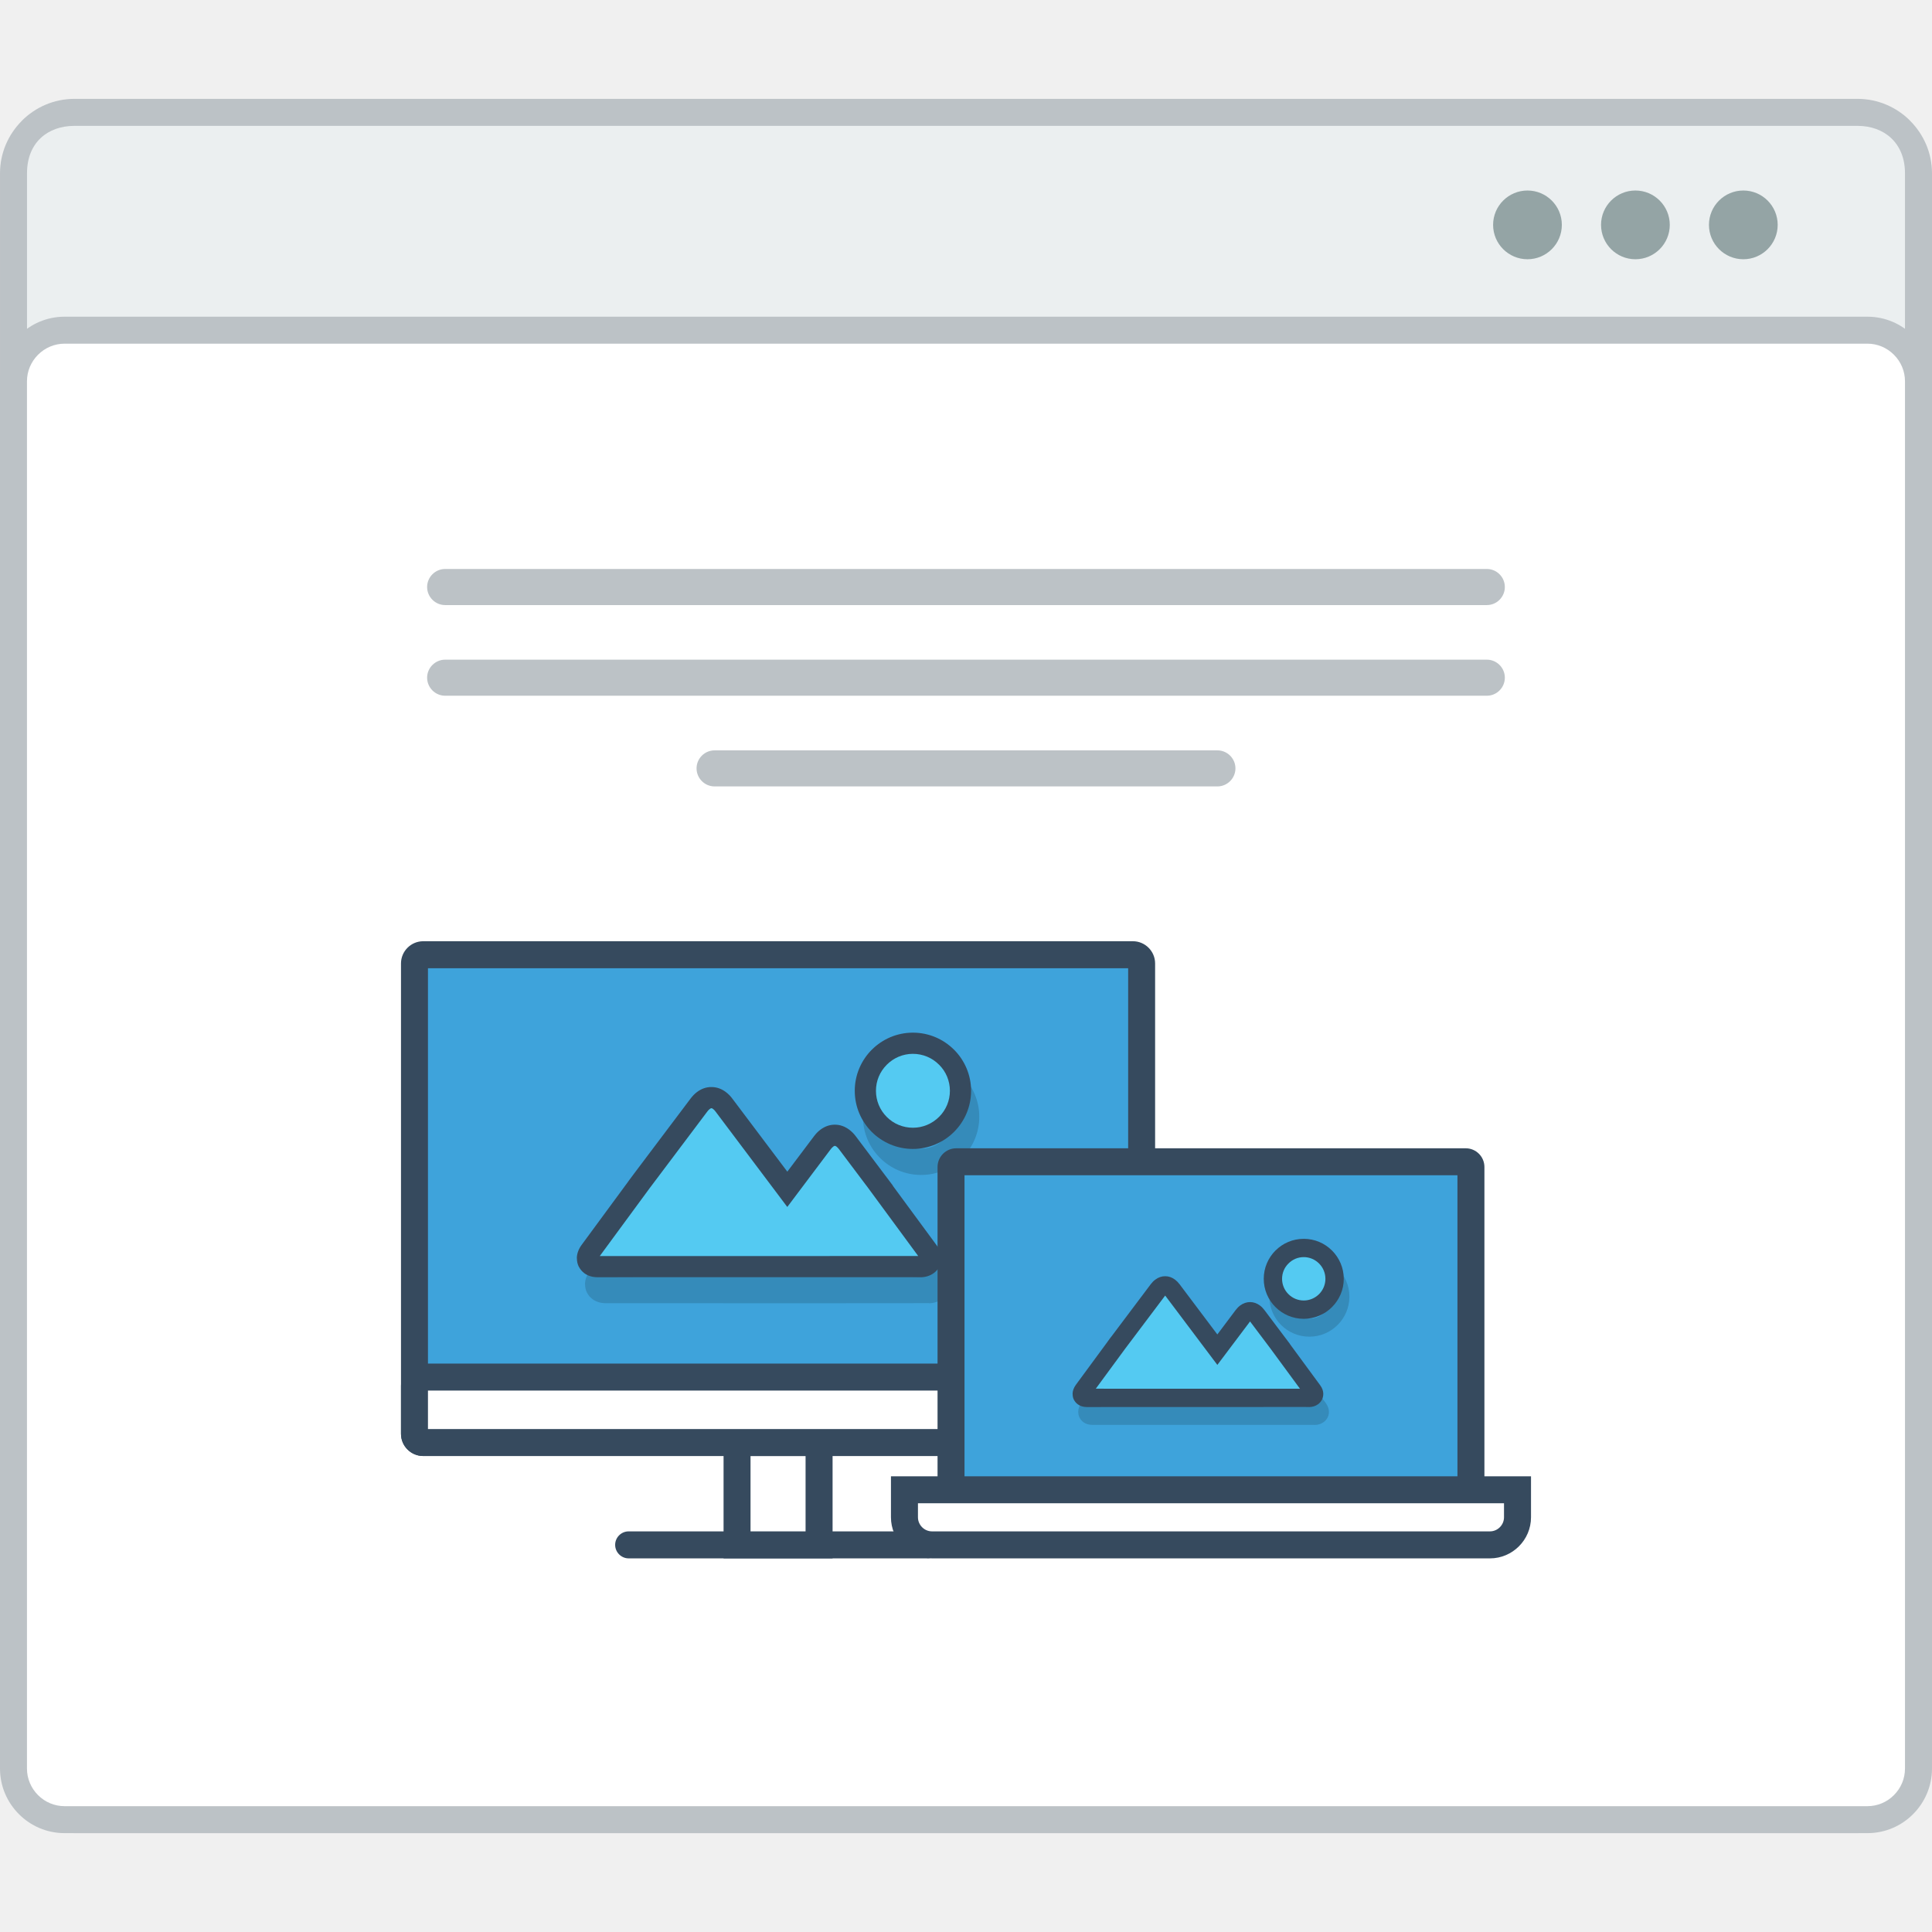
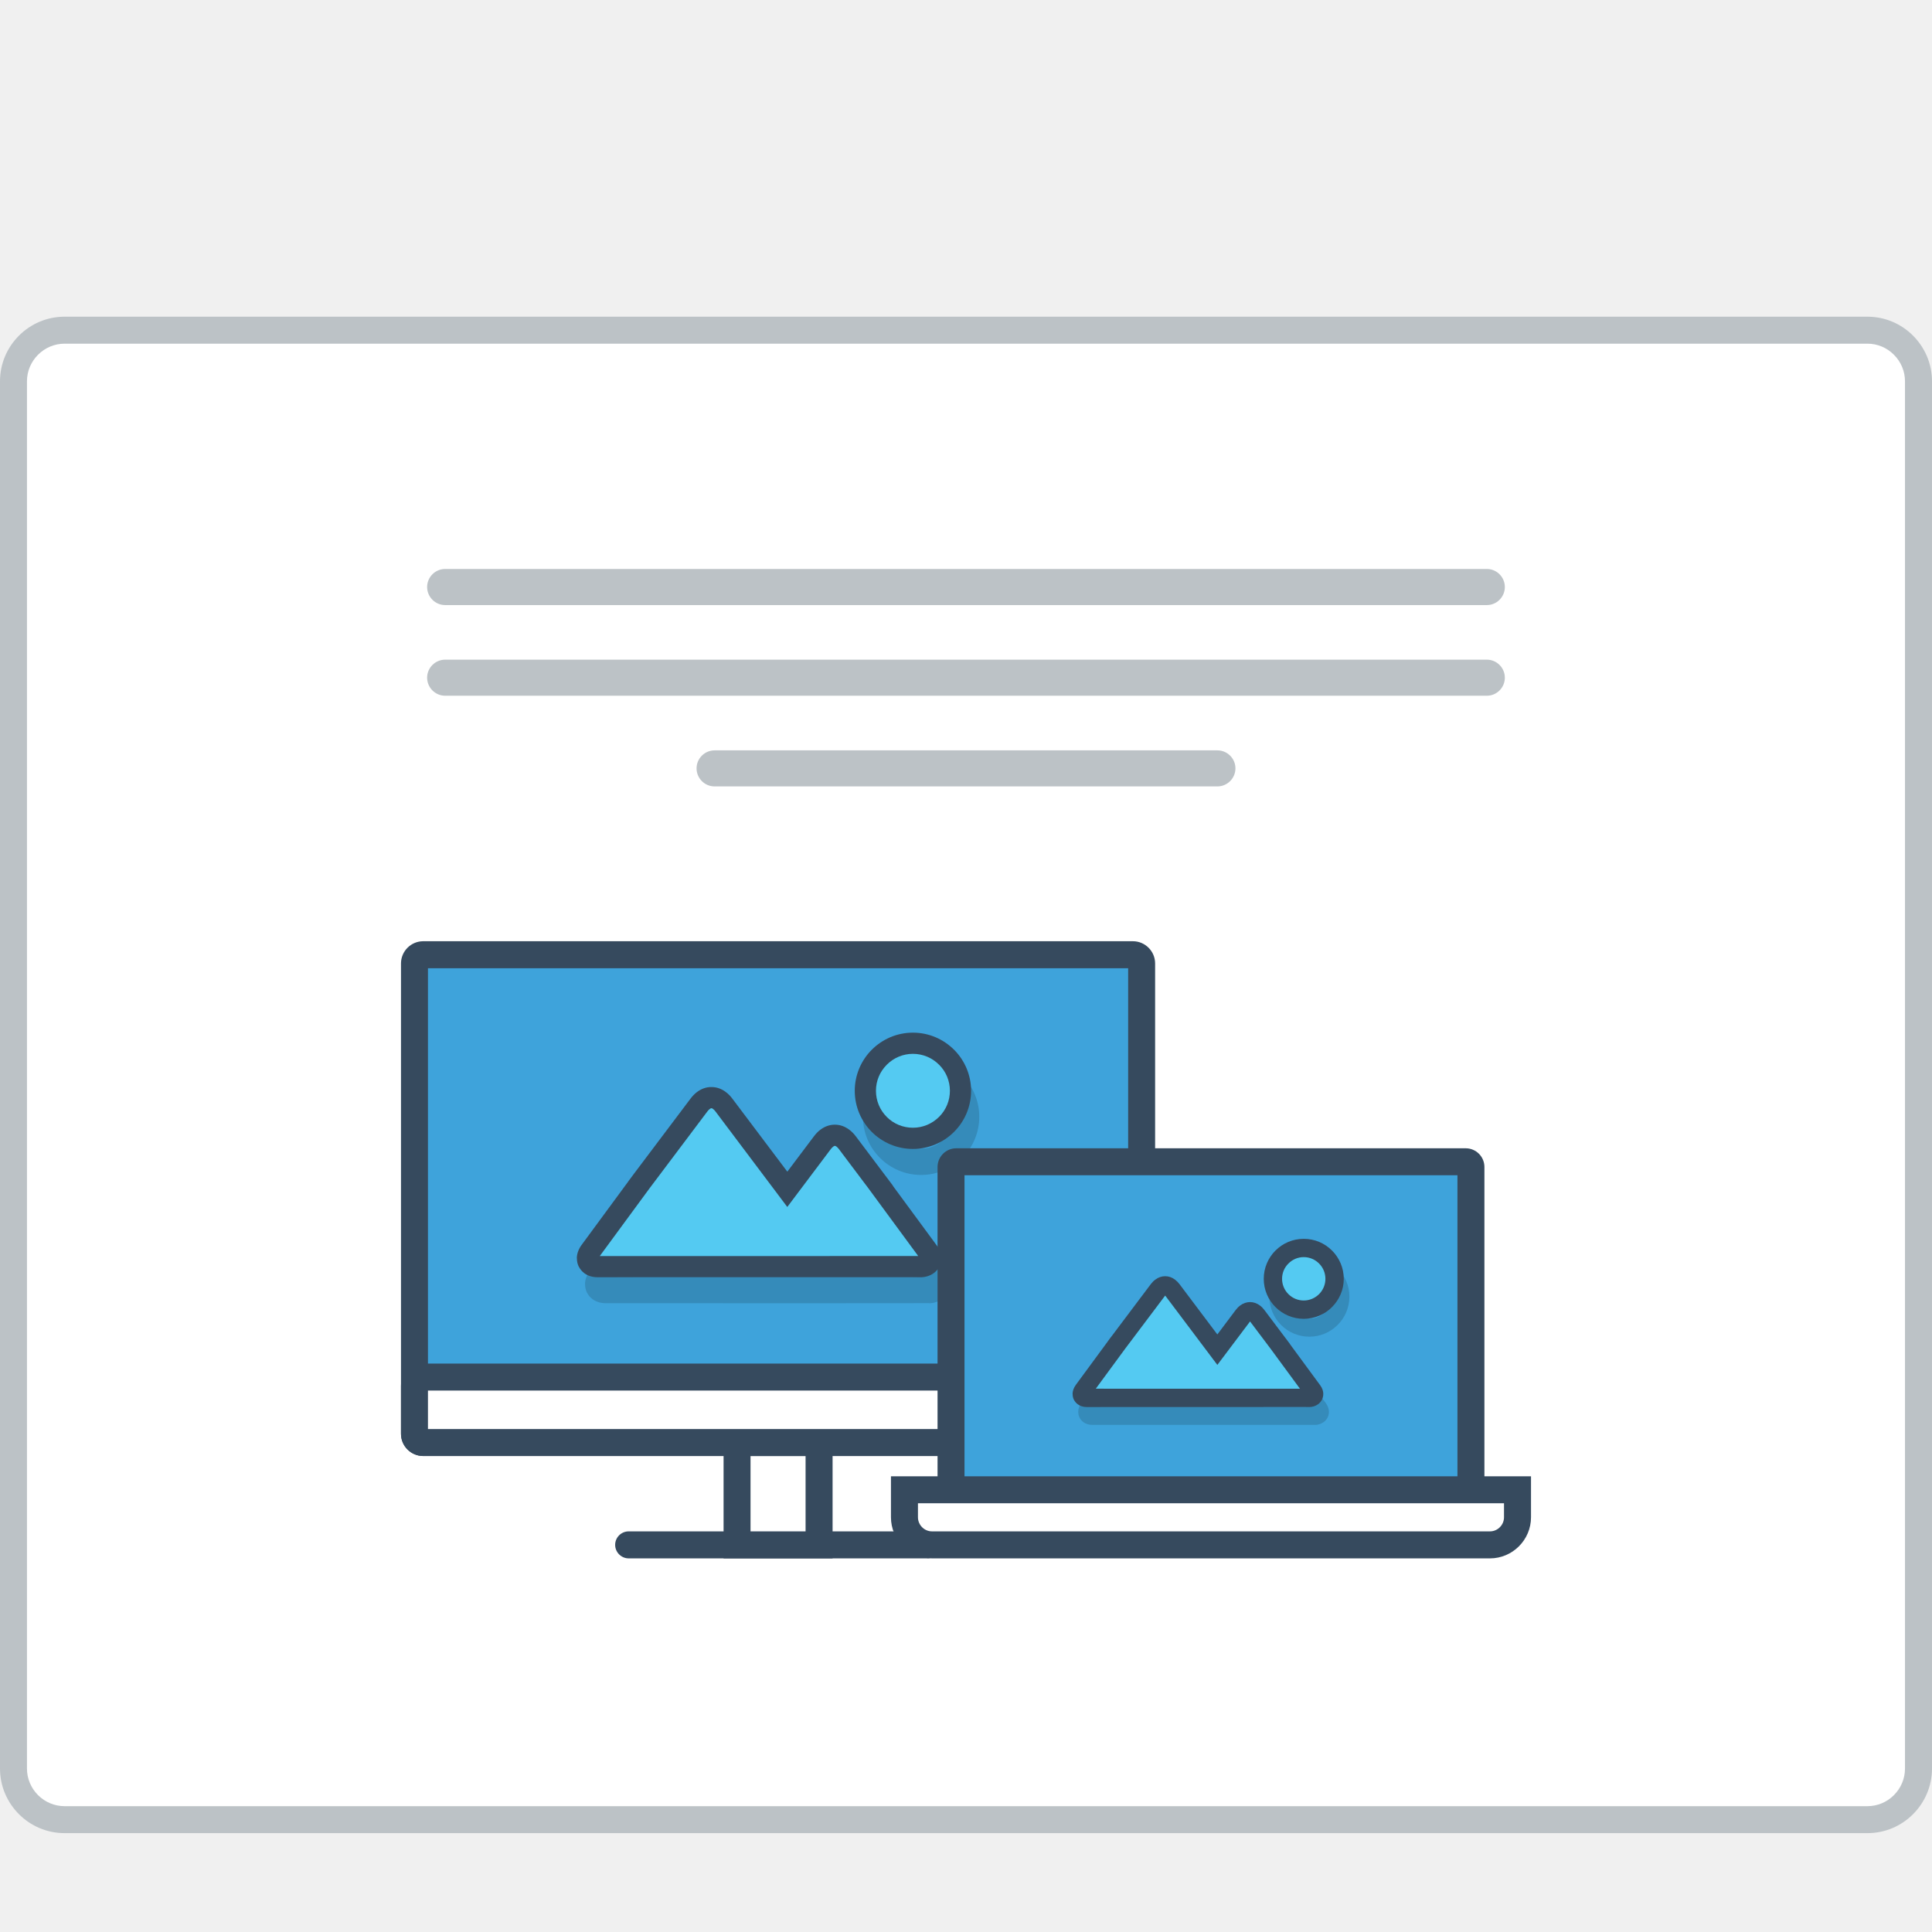
<svg xmlns="http://www.w3.org/2000/svg" version="1.0" id="Layer_1" x="0px" y="0px" width="800px" height="800px" viewBox="200.945 210.11 422.741 379.477" enable-background="new 0 0 800 800" xml:space="preserve">
  <g>
-     <path fill="#BCC2C6" d="M217.224,210.11h390.183c4.478,0,8.554,1.841,11.5,4.788v0.017c2.945,2.946,4.779,7.013,4.779,11.482   v346.91c0,4.469-1.834,8.536-4.779,11.482v0.017c-2.946,2.947-7.022,4.779-11.5,4.779H217.224c-4.486,0-8.553-1.832-11.499-4.779   v-0.017c-2.946-2.946-4.779-7.014-4.779-11.482v-346.91c0-4.47,1.833-8.537,4.779-11.482v-0.017   C208.671,211.951,212.737,210.11,217.224,210.11" />
-     <path fill="#EBEFF0" d="M617.775,226.397v346.91c0,6.536-4.552,10.378-10.369,10.378H217.224c-5.809,0-10.369-3.733-10.369-10.378   v-346.91c0-6.779,4.578-10.378,10.369-10.378h390.183C613.214,216.02,617.775,219.743,617.775,226.397" />
    <path fill="#BCC2C6" d="M215.073,257.775h394.484c3.892,0,7.423,1.582,9.977,4.144c2.561,2.561,4.151,6.093,4.151,9.985v303.562   c0,3.884-1.591,7.416-4.151,9.977c-2.554,2.562-6.085,4.144-9.977,4.144H215.073c-3.884,0-7.424-1.582-9.977-4.144   c-2.562-2.561-4.151-6.093-4.151-9.977V271.904c0-3.893,1.59-7.424,4.151-9.985C207.649,259.357,211.189,257.775,215.073,257.775" />
    <path fill="#FFFFFF" d="M215.073,263.676c-2.185,0-4.26,0.878-5.809,2.427c-1.54,1.541-2.418,3.616-2.418,5.801v303.562   c0,2.177,0.878,4.253,2.418,5.802c1.549,1.548,3.624,2.418,5.809,2.418h394.484c2.185,0,4.26-0.87,5.8-2.418   c1.548-1.549,2.418-3.625,2.418-5.802V271.904c0-2.185-0.87-4.26-2.418-5.801c-1.54-1.557-3.624-2.427-5.8-2.427H215.073z" />
-     <path fill-rule="evenodd" clip-rule="evenodd" fill="#94A4A5" d="M558.786,230.164c4.15,0,7.523,3.365,7.523,7.516   s-3.363,7.524-7.523,7.524c-4.151,0-7.516-3.373-7.516-7.524S554.635,230.164,558.786,230.164 M582.405,230.164   c4.151,0,7.516,3.365,7.516,7.516s-3.364,7.524-7.516,7.524c-4.15,0-7.523-3.373-7.523-7.524S578.255,230.164,582.405,230.164z    M535.175,230.164c4.152,0,7.516,3.365,7.516,7.516s-3.363,7.524-7.516,7.524c-4.151,0-7.524-3.373-7.524-7.524   S531.023,230.164,535.175,230.164z" />
    <path fill-rule="evenodd" clip-rule="evenodd" fill="#364A5E" d="M338.503,523.558h65.375c1.625,0,2.955,1.321,2.955,2.946v0.008   c0,1.615-1.33,2.954-2.955,2.954h-65.375c-1.625,0-2.955-1.339-2.955-2.954v-0.008   C335.548,524.879,336.878,523.558,338.503,523.558" />
    <rect x="359.268" y="501.168" fill-rule="evenodd" clip-rule="evenodd" fill="#364A5E" width="23.854" height="28.298" />
    <rect x="365.169" y="507.068" fill-rule="evenodd" clip-rule="evenodd" fill="#FFFFFF" width="12.043" height="16.489" />
    <path fill-rule="evenodd" clip-rule="evenodd" fill="#364A5E" d="M293.548,394.429h155.293c2.67,0,4.854,2.192,4.854,4.862v102.923   c0,2.678-2.184,4.854-4.854,4.854H293.548c-2.678,0-4.862-2.176-4.862-4.854V399.292   C288.686,396.614,290.87,394.429,293.548,394.429" />
    <rect x="294.587" y="400.338" fill="#3EA3DB" width="153.207" height="100.83" />
    <path opacity="0.15" fill="#010101" d="M407.428,427.899c-1.256-1.255-3.005-2.034-4.938-2.034c-1.925,0-3.675,0.779-4.939,2.034   c-1.254,1.264-2.033,3.013-2.033,4.938c0,1.933,0.779,3.674,2.043,4.938c1.263,1.264,3.005,2.042,4.93,2.042   c1.934,0,3.683-0.778,4.938-2.034c1.263-1.271,2.041-3.013,2.041-4.945C409.469,430.912,408.69,429.163,407.428,427.899    M402.489,420.115c3.506,0,6.687,1.423,8.988,3.724l0.018,0.019c2.302,2.301,3.725,5.474,3.725,8.98s-1.423,6.687-3.725,8.988   l-0.018,0.009c-2.302,2.31-5.482,3.733-8.988,3.733c-3.507,0-6.696-1.424-8.997-3.733c-2.302-2.294-3.726-5.482-3.726-8.997   c0-3.507,1.424-6.68,3.726-8.98l0.008-0.019C395.81,421.538,398.99,420.115,402.489,420.115z M396.396,451.31L396.396,451.31   l0.093,0.116l1.615,2.144l-0.025,0.017l9.659,13.132c0.687,0.938,0.979,1.884,0.979,2.787h-0.009c0,0.703-0.176,1.339-0.478,1.9   c-0.293,0.526-0.694,0.979-1.18,1.331c-0.795,0.585-1.816,0.904-2.847,0.904v-0.018l-24.279,0.018l-46.486-0.01   c-1.113-0.008-2.092-0.326-2.838-0.878c-0.51-0.368-0.929-0.862-1.213-1.432h-0.009c-0.268-0.544-0.418-1.154-0.409-1.816h-0.018   c0-0.954,0.335-1.976,1.055-2.954l10.17-13.836l-0.01-0.017l0.931-1.229l0.116-0.159v0.008l0.017-0.025l12.581-16.723   c0.442-0.586,0.929-1.071,1.438-1.455c0.988-0.746,2.06-1.106,3.173-1.106c1.112,0.01,2.176,0.386,3.138,1.106   c0.519,0.384,0.996,0.869,1.44,1.455l12.002,15.971l5.809-7.726c0.443-0.586,0.929-1.08,1.439-1.466   c0.972-0.719,2.033-1.088,3.156-1.096c1.104-0.009,2.176,0.36,3.154,1.096c0.52,0.386,1.004,0.871,1.44,1.466l6.377,8.47   L396.396,451.31z M401.484,467.898l-9.718-13.191l-0.4-0.561l-5.943-7.892l-0.008-0.026l-0.018,0.026l-6.712,8.921l-1.39,1.842   l-2.293,3.046l-2.285-3.046l-1.39-1.842l-12.905-17.166l-0.018-0.017l-0.017,0.017l-12.187,16.203l-0.368,0.494l-9.7,13.191   l43.791,0.017L401.484,467.898z" />
    <path fill="#364A5E" d="M400.698,414.433c3.506,0,6.687,1.422,8.988,3.724l0.018,0.01c2.302,2.31,3.725,5.49,3.725,8.988   c0,3.507-1.423,6.688-3.725,8.989l-0.018,0.017c-2.302,2.293-5.482,3.717-8.988,3.717c-3.507,0-6.696-1.424-8.998-3.717   c-2.301-2.311-3.725-5.49-3.725-9.006c0-3.498,1.424-6.679,3.725-8.988l0.017-0.01   C394.019,415.854,397.199,414.433,400.698,414.433 M394.604,445.626L394.604,445.626l0.093,0.117l1.614,2.151l-0.024,0.017   l9.659,13.124c0.687,0.937,0.979,1.892,0.979,2.778h-0.009c0,0.703-0.176,1.348-0.478,1.908c-0.293,0.527-0.694,0.972-1.172,1.322   c-0.804,0.586-1.824,0.912-2.854,0.912v-0.008l-24.271,0.008l-46.494-0.008c-1.112,0-2.084-0.318-2.838-0.87   c-0.51-0.385-0.92-0.87-1.213-1.44h-0.009c-0.268-0.543-0.41-1.154-0.41-1.815h-0.017c0-0.955,0.335-1.976,1.055-2.955   l10.17-13.827v-0.017l0.921-1.238l0.116-0.15l0,0l0.017-0.033l12.581-16.707c0.442-0.594,0.929-1.088,1.438-1.473   c0.988-0.736,2.06-1.104,3.173-1.087c1.112,0,2.176,0.367,3.138,1.095c0.519,0.386,1.004,0.871,1.44,1.465l12.01,15.953l5.81-7.717   c0.435-0.586,0.92-1.08,1.431-1.465c0.971-0.728,2.033-1.097,3.154-1.097c1.114,0,2.178,0.36,3.156,1.097   c0.52,0.385,1.004,0.871,1.448,1.465l6.369,8.471L394.604,445.626z" />
    <path fill-rule="evenodd" clip-rule="evenodd" fill="#54CAF2" d="M400.698,419.068c-2.15,0-4.186,0.846-5.75,2.411l0.025-0.017   c-1.523,1.523-2.36,3.54-2.36,5.691c0,2.159,0.845,4.202,2.368,5.725c1.523,1.524,3.566,2.36,5.717,2.36   c2.159,0,4.192-0.846,5.758-2.41l-0.024,0.025c1.522-1.523,2.36-3.541,2.36-5.7c0-2.151-0.838-4.168-2.336-5.675l-0.051-0.042   C404.891,419.914,402.857,419.068,400.698,419.068 M332.183,463.312h45.951l23.72-0.008l-10.89-14.807l-6.453-8.579   c-0.15-0.2-0.327-0.394-0.52-0.543c-0.101-0.067-0.233-0.168-0.367-0.168c-0.135,0-0.269,0.092-0.368,0.168   c-0.201,0.149-0.377,0.351-0.527,0.543l-9.517,12.655l-15.711-20.892c-0.15-0.2-0.317-0.393-0.519-0.543   c-0.101-0.076-0.233-0.168-0.368-0.168c-0.134,0-0.268,0.092-0.368,0.168c-0.2,0.142-0.377,0.343-0.519,0.535l-12.656,16.823   L332.183,463.312z" />
    <path fill-rule="evenodd" clip-rule="evenodd" fill="#364A5E" d="M293.548,486.848h155.293c2.67,0,4.854,2.185,4.854,4.854v10.513   c0,2.669-2.184,4.854-4.854,4.854H293.548c-2.67,0-4.862-2.176-4.862-4.854v-10.513   C288.686,489.032,290.87,486.848,293.548,486.848" />
    <rect x="294.587" y="492.749" fill-rule="evenodd" clip-rule="evenodd" fill="#FFFFFF" width="153.207" height="8.419" />
    <path fill-rule="evenodd" clip-rule="evenodd" fill="#364A5E" d="M410.181,439.734h111.478c2.251,0,4.092,1.832,4.092,4.092v71.863   c0,2.252-1.841,4.085-4.092,4.085H410.181c-2.251,0-4.092-1.833-4.092-4.085v-71.863   C406.089,441.566,407.93,439.734,410.181,439.734" />
    <rect x="411.989" y="445.635" fill="#3EA3DB" width="107.86" height="68.247" />
    <path fill-rule="evenodd" clip-rule="evenodd" fill="#364A5E" d="M395.894,511.505h140.051v8.973c0,4.938-4.042,8.988-8.98,8.988   h-122.09c-4.938,0-8.98-4.05-8.98-8.988V511.505z" />
    <path fill-rule="evenodd" clip-rule="evenodd" fill="#FFFFFF" d="M401.803,517.405v3.072c0,1.682,1.389,3.08,3.071,3.08h122.09   c1.683,0,3.072-1.398,3.072-3.08v-3.072H401.803z" />
    <path opacity="0.15" fill="#010101" d="M490.849,468.802c-0.87-0.862-2.067-1.397-3.398-1.397c-1.33,0-2.527,0.535-3.398,1.397   c-0.861,0.871-1.397,2.076-1.397,3.398c0,1.33,0.536,2.528,1.397,3.398c0.871,0.87,2.076,1.405,3.398,1.405   c1.331,0,2.528-0.535,3.398-1.405c0.861-0.87,1.398-2.068,1.398-3.398C492.247,470.878,491.71,469.673,490.849,468.802    M487.45,463.445c2.411,0,4.596,0.987,6.178,2.569l0.008,0.009c1.59,1.582,2.57,3.767,2.57,6.177s-0.98,4.604-2.57,6.186   l-0.008,0.008c-1.582,1.582-3.767,2.562-6.178,2.562c-2.419,0-4.611-0.979-6.193-2.562s-2.561-3.774-2.561-6.193   c0-2.41,0.979-4.595,2.561-6.177l0.008-0.009C482.855,464.433,485.04,463.445,487.45,463.445z M483.257,484.906L483.257,484.906   l0.06,0.082l1.112,1.474l-0.017,0.017l6.646,9.023c0.468,0.653,0.669,1.305,0.669,1.916l0,0c0,0.485-0.126,0.93-0.335,1.314   c-0.201,0.359-0.478,0.669-0.804,0.904c-0.553,0.41-1.256,0.636-1.957,0.636v-0.017l-16.707,0.008l-31.973-0.008   c-0.77,0-1.439-0.218-1.95-0.595c-0.352-0.26-0.636-0.594-0.837-0.995l0,0c-0.193-0.369-0.285-0.787-0.285-1.24h-0.008   c0-0.66,0.227-1.363,0.72-2.041l6.997-9.509l-0.008-0.017l0.645-0.845l0.075-0.101l0.016-0.017l8.646-11.5   c0.31-0.41,0.636-0.745,0.996-1.013c0.67-0.502,1.414-0.754,2.177-0.754c0.77,0.008,1.498,0.26,2.159,0.762   c0.359,0.26,0.687,0.603,0.996,1.005l8.253,10.972l3.992-5.306c0.31-0.401,0.636-0.736,0.986-1.004   c0.67-0.503,1.407-0.754,2.178-0.754c0.761,0,1.498,0.243,2.167,0.754c0.352,0.26,0.687,0.594,0.996,1.004l4.377,5.826   L483.257,484.906z M486.755,496.321l-6.678-9.081l-0.285-0.385l-4.084-5.432l-0.008-0.008l-0.01,0.008l-4.619,6.143l-0.955,1.265   l-1.572,2.101l-1.574-2.101l-0.954-1.265l-8.88-11.809l-0.009-0.009l-0.009,0.009l-8.386,11.148l-0.252,0.343l-6.679,9.072h30.123   H486.755z" />
    <path fill="#364A5E" d="M486.22,459.545c2.412,0,4.596,0.972,6.177,2.562h0.009c1.582,1.591,2.569,3.775,2.569,6.193   c0,2.41-0.987,4.587-2.569,6.177l-0.009,0.009c-1.581,1.582-3.765,2.562-6.177,2.562c-2.418,0-4.603-0.979-6.193-2.57   c-1.582-1.573-2.562-3.767-2.562-6.177c0-2.418,0.979-4.603,2.562-6.193h0.009C481.617,460.517,483.81,459.545,486.22,459.545    M482.027,480.996L482.027,480.996l0.058,0.076l1.114,1.481l-0.017,0.008l6.645,9.04c0.469,0.636,0.67,1.289,0.67,1.908h-0.008   c0,0.485-0.117,0.92-0.326,1.306c-0.201,0.368-0.478,0.67-0.804,0.92c-0.553,0.403-1.256,0.62-1.959,0.62v-0.008l-16.706,0.008   h-31.973c-0.771-0.008-1.439-0.227-1.949-0.603c-0.36-0.268-0.637-0.603-0.838-0.987h-0.009c-0.184-0.377-0.284-0.795-0.275-1.256   h-0.018c0-0.652,0.235-1.355,0.729-2.025l6.997-9.517l-0.009-0.009l0.636-0.853l0.084-0.101l0,0l0.017-0.018l8.646-11.5   c0.301-0.401,0.635-0.745,0.995-1.004c0.679-0.511,1.406-0.762,2.177-0.754c0.77,0,1.498,0.252,2.158,0.754   c0.353,0.269,0.687,0.603,0.988,1.004l8.261,10.981l3.992-5.314c0.302-0.402,0.637-0.746,0.996-1.013   c0.662-0.494,1.397-0.754,2.168-0.754c0.763,0,1.498,0.252,2.168,0.754c0.36,0.267,0.687,0.603,0.996,1.013l4.378,5.824   L482.027,480.996z" />
    <path fill-rule="evenodd" clip-rule="evenodd" fill="#54CAF2" d="M486.22,463.546c-1.272,0-2.461,0.502-3.355,1.406   c-0.896,0.887-1.391,2.075-1.391,3.348c0,1.256,0.494,2.453,1.391,3.349c0.895,0.896,2.083,1.39,3.355,1.39   c1.265,0,2.453-0.504,3.357-1.399c0.887-0.896,1.381-2.083,1.381-3.339c0-1.272-0.494-2.461-1.39-3.356   S487.484,463.546,486.22,463.546 M474.469,477.624l-7.156,9.508l-11.415-15.174l-8.714,11.575l-6.47,8.805l44.678,0.008   l-6.486-8.829L474.469,477.624z" />
    <path fill-rule="evenodd" clip-rule="evenodd" fill="#BCC2C6" d="M298.353,312.974h227.926c2.167,0,3.941,1.774,3.941,3.951   c0,2.176-1.774,3.951-3.941,3.951H298.353c-2.167,0-3.95-1.774-3.95-3.951C294.402,314.749,296.186,312.974,298.353,312.974" />
    <path fill-rule="evenodd" clip-rule="evenodd" fill="#BCC2C6" d="M298.353,332.819h227.926c2.167,0,3.941,1.774,3.941,3.942   c0,2.177-1.774,3.951-3.941,3.951H298.353c-2.167,0-3.95-1.774-3.95-3.951C294.402,334.593,296.186,332.819,298.353,332.819" />
    <path fill-rule="evenodd" clip-rule="evenodd" fill="#BCC2C6" d="M357.31,352.664h110.012c2.168,0,3.95,1.774,3.95,3.942   c0,2.167-1.782,3.95-3.95,3.95H357.31c-2.178,0-3.951-1.782-3.951-3.95C353.358,354.438,355.132,352.664,357.31,352.664" />
  </g>
</svg>
